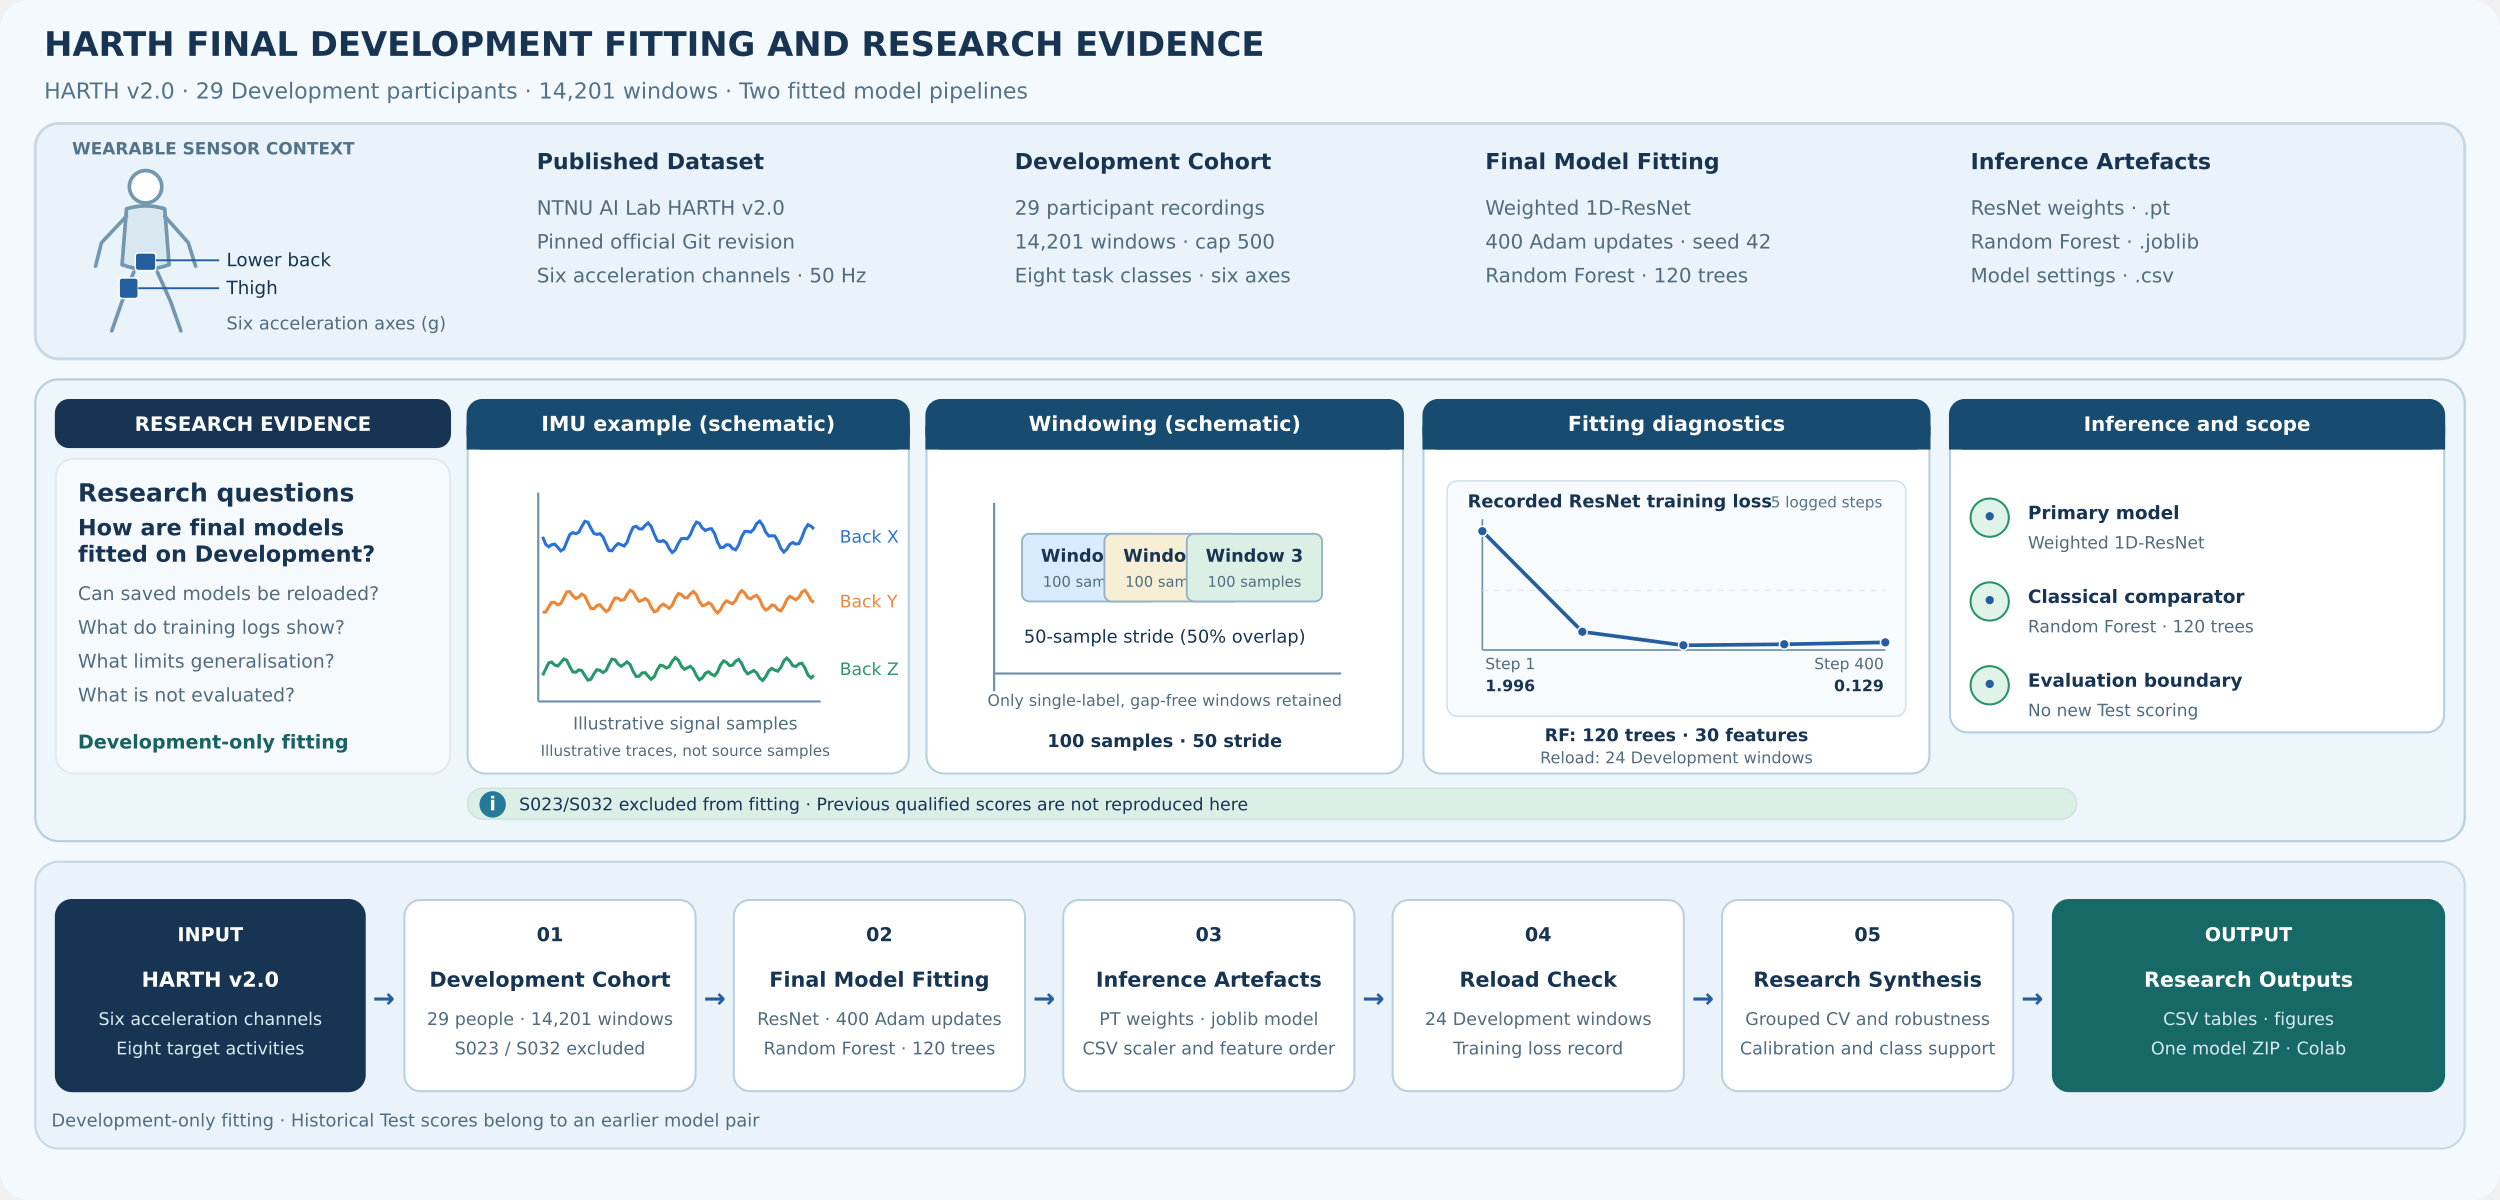
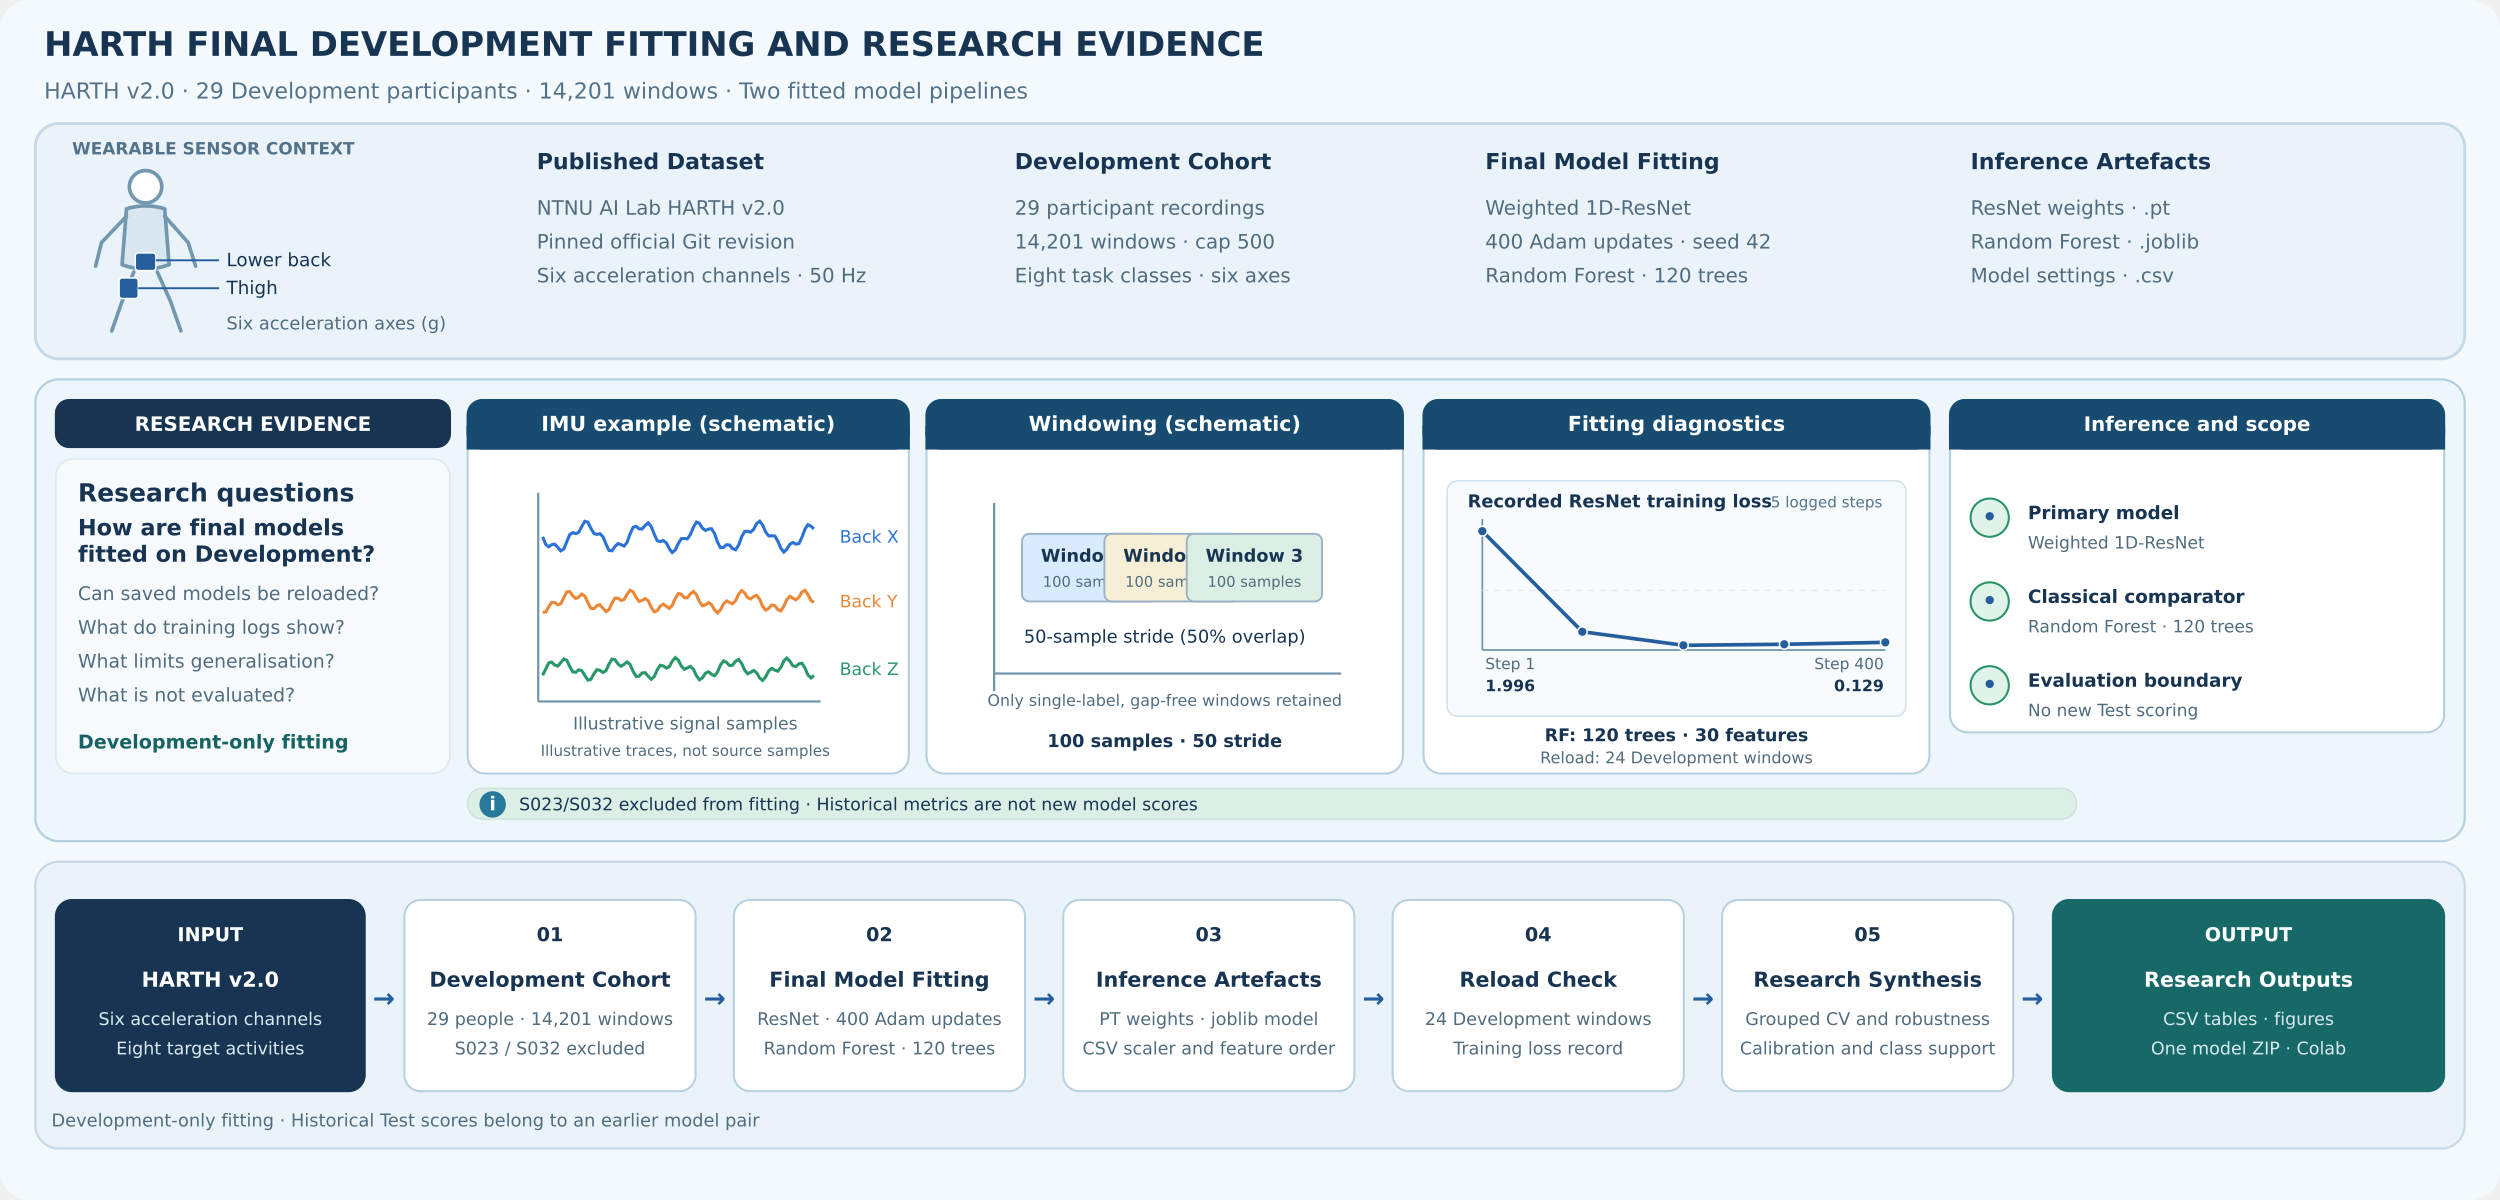
<svg xmlns="http://www.w3.org/2000/svg" width="1700" height="816" viewBox="0 0 1700 816" role="img" aria-labelledby="title desc">
  <rect x="0" y="0" width="1700" height="816" rx="20" fill="#F4F9FD" stroke="#F4F9FD" stroke-width="0" />
  <g font-family="DejaVu Sans, Arial, sans-serif">
    <text x="30" y="38" font-size="23" font-weight="700" fill="#173453">HARTH FINAL DEVELOPMENT FITTING AND RESEARCH EVIDENCE</text>
    <text x="30" y="67" font-size="15" fill="#54738A">HARTH v2.0 · 29 Development participants · 14,201 windows · Two fitted model pipelines</text>
    <rect x="24" y="84" width="1652" height="160" rx="16" fill="#EAF3FA" stroke="#C7D9E6" stroke-width="2" />
    <text x="49" y="105" font-size="11.5" font-weight="700" fill="#53738A">WEARABLE SENSOR CONTEXT</text>
    <g fill="none" stroke="#7298B0" stroke-width="2.5" stroke-linejoin="round" stroke-linecap="round">
      <circle cx="99" cy="127" r="11" fill="#FFFFFF" />
      <path d="M86 142 Q99 138 112 142 L115 180 Q99 186 83 180 Z" fill="#D9E7F1" />
      <path d="M86 147 L69 165 L65 181 M112 147 L128 165 L133 181 M91 185 L83 205 L76 225 M107 185 L116 205 L123 225" />
    </g>
    <rect x="92" y="172" width="14" height="12" rx="2" fill="#245E9D" stroke="#FFFFFF" stroke-width="1" />
    <rect x="81" y="189" width="13" height="14" rx="2" fill="#245E9D" stroke="#FFFFFF" stroke-width="1" />
    <line x1="106" y1="177" x2="149" y2="177" stroke="#245E9D" stroke-width="1.3" />
    <line x1="94" y1="196" x2="149" y2="196" stroke="#245E9D" stroke-width="1.3" />
    <text x="154" y="181" font-size="12.5" fill="#173453">Lower back</text>
    <text x="154" y="200" font-size="12.5" fill="#173453">Thigh</text>
    <text x="154" y="224" font-size="12.1" fill="#506C7E">Six acceleration axes (g)</text>
    <text x="365" y="115" font-size="15" font-weight="700" fill="#173453">Published Dataset</text>
    <text x="365" y="146" font-size="13.5" fill="#506C7E">NTNU AI Lab HARTH v2.0</text>
    <text x="365" y="169" font-size="13.5" fill="#506C7E">Pinned official Git revision</text>
    <text x="365" y="192" font-size="13.5" fill="#506C7E">Six acceleration channels · 50 Hz</text>
    <text x="690" y="115" font-size="15" font-weight="700" fill="#173453">Development Cohort</text>
    <text x="690" y="146" font-size="13.5" fill="#506C7E">29 participant recordings</text>
    <text x="690" y="169" font-size="13.5" fill="#506C7E">14,201 windows · cap 500</text>
    <text x="690" y="192" font-size="13.5" fill="#506C7E">Eight task classes · six axes</text>
    <text x="1010" y="115" font-size="15" font-weight="700" fill="#173453">Final Model Fitting</text>
    <text x="1010" y="146" font-size="13.5" fill="#506C7E">Weighted 1D-ResNet</text>
    <text x="1010" y="169" font-size="13.5" fill="#506C7E">400 Adam updates · seed 42</text>
    <text x="1010" y="192" font-size="13.5" fill="#506C7E">Random Forest · 120 trees</text>
    <text x="1340" y="115" font-size="15" font-weight="700" fill="#173453">Inference Artefacts</text>
    <text x="1340" y="146" font-size="13.5" fill="#506C7E">ResNet weights · .pt</text>
    <text x="1340" y="169" font-size="13.5" fill="#506C7E">Random Forest · .joblib</text>
    <text x="1340" y="192" font-size="13.5" fill="#506C7E">Model settings · .csv</text>
    <rect x="24" y="258" width="1652" height="314" rx="16" fill="#EDF6FB" stroke="#B4CFE0" stroke-width="1.5" />
    <rect x="38" y="272" width="268" height="32" rx="9" fill="#173453" stroke="#173453" stroke-width="1.4" />
    <text x="172" y="293" font-size="13.5" font-weight="700" fill="#FFFFFF" text-anchor="middle">RESEARCH EVIDENCE</text>
    <rect x="38" y="312" width="268" height="214" rx="12" fill="#F7FAFD" stroke="#E0EAF0" stroke-width="1.4" />
    <text x="53" y="341" font-size="17" font-weight="700" fill="#173453">Research questions</text>
    <text x="53" y="364" font-size="15.2" font-weight="700" fill="#173453">How are final models</text>
    <text x="53" y="382" font-size="15.2" font-weight="700" fill="#173453">fitted on Development?</text>
    <text x="53" y="408" font-size="12.8" fill="#506C7E">Can saved models be reloaded?</text>
    <text x="53" y="431" font-size="12.8" fill="#506C7E">What do training logs show?</text>
    <text x="53" y="454" font-size="12.8" fill="#506C7E">What limits generalisation?</text>
    <text x="53" y="477" font-size="12.8" fill="#506C7E">What is not evaluated?</text>
    <text x="53" y="509" font-size="13" font-weight="700" fill="#176363">Development-only fitting</text>
    <rect x="318" y="272" width="300" height="254" rx="12" fill="#FFFFFF" stroke="#B6CFDE" stroke-width="1.4" />
    <rect x="318" y="272" width="300" height="33" rx="10" fill="#174B70" stroke="#174B70" stroke-width="1.4" />
    <rect x="318" y="290" width="300" height="15" rx="0" fill="#174B70" stroke="#174B70" stroke-width="1.4" />
    <text x="468" y="293" font-size="14" font-weight="700" fill="#FFFFFF" text-anchor="middle">IMU example (schematic)</text>
    <rect x="630" y="272" width="324" height="254" rx="12" fill="#FFFFFF" stroke="#B6CFDE" stroke-width="1.4" />
    <rect x="630" y="272" width="324" height="33" rx="10" fill="#174B70" stroke="#174B70" stroke-width="1.4" />
    <rect x="630" y="290" width="324" height="15" rx="0" fill="#174B70" stroke="#174B70" stroke-width="1.4" />
    <text x="792" y="293" font-size="14" font-weight="700" fill="#FFFFFF" text-anchor="middle">Windowing (schematic)</text>
    <rect x="968" y="272" width="344" height="254" rx="12" fill="#FFFFFF" stroke="#B6CFDE" stroke-width="1.4" />
    <rect x="968" y="272" width="344" height="33" rx="10" fill="#174B70" stroke="#174B70" stroke-width="1.4" />
    <rect x="968" y="290" width="344" height="15" rx="0" fill="#174B70" stroke="#174B70" stroke-width="1.4" />
    <text x="1140" y="293" font-size="14" font-weight="700" fill="#FFFFFF" text-anchor="middle">Fitting diagnostics</text>
    <rect x="1326" y="272" width="336" height="226" rx="12" fill="#FFFFFF" stroke="#B6CFDE" stroke-width="1.4" />
    <rect x="1326" y="272" width="336" height="33" rx="10" fill="#174B70" stroke="#174B70" stroke-width="1.4" />
    <rect x="1326" y="290" width="336" height="15" rx="0" fill="#174B70" stroke="#174B70" stroke-width="1.4" />
    <text x="1494" y="293" font-size="13.5" font-weight="700" fill="#FFFFFF" text-anchor="middle">Inference and scope</text>
    <g transform="translate(16 0)">
      <line x1="350" y1="477" x2="542" y2="477" stroke="#7194ab" stroke-width="1.5" />
      <line x1="350" y1="335" x2="350" y2="477" stroke="#7194ab" stroke-width="1.5" />
      <path d="M353.0,365.0 L355.1,370.2 L357.1,371.8 L359.1,370.4 L361.2,370.0 L363.3,372.2 L365.3,374.6 L367.4,373.3 L369.4,368.4 L371.4,363.6 L373.5,362.2 L375.6,362.9 L377.6,361.9 L379.6,358.0 L381.7,354.5 L383.8,355.1 L385.8,359.2 L387.9,362.8 L389.9,363.4 L391.9,362.9 L394.0,365.0 L396.1,370.0 L398.1,374.3 L400.1,374.5 L402.2,371.6 L404.3,369.6 L406.3,370.4 L408.4,371.3 L410.4,368.8 L412.4,363.2 L414.5,358.6 L416.6,357.9 L418.6,359.6 L420.6,359.7 L422.7,357.3 L424.8,355.6 L426.8,358.0 L428.9,363.3 L430.9,367.6 L432.9,368.3 L435.0,367.6 L437.1,369.1 L439.1,373.1 L441.1,375.7 L443.2,374.0 L445.3,369.5 L447.3,366.3 L449.4,366.2 L451.4,366.4 L453.4,363.6 L455.5,358.5 L457.6,355.0 L459.6,355.9 L461.6,359.1 L463.7,360.7 L465.8,359.8 L467.8,359.5 L469.9,362.8 L471.9,368.6 L473.9,372.4 L476.0,372.2 L478.0,370.4 L480.1,370.6 L482.1,373.0 L484.2,373.9 L486.3,370.6 L488.3,365.0 L490.4,361.4 L492.4,361.3 L494.4,361.9 L496.5,359.9 L498.5,356.0 L500.6,354.4 L502.6,357.1 L504.7,361.8 L506.8,364.5 L508.8,364.3 L510.9,364.5 L512.9,367.9 L515.0,372.9 L517.0,375.4 L519.0,373.5 L521.1,370.1 L523.1,368.9 L525.2,370.0 L527.3,369.6 L529.3,365.4 L531.4,359.8 L533.4,356.8 L535.5,357.8 L537.5,359.7" stroke="#2B72D7" fill="none" stroke-width="2.1" />
      <text x="555" y="369" font-size="11.7" fill="#2B72D7">Back X</text>
      <path d="M353.0,416.3 L355.1,416.2 L357.1,412.7 L359.1,409.6 L361.2,409.7 L363.3,411.3 L365.3,410.5 L367.4,406.4 L369.4,402.5 L371.4,402.3 L373.5,405.2 L375.6,407.0 L377.6,405.9 L379.6,404.0 L381.7,405.3 L383.8,409.8 L385.8,413.7 L387.9,413.9 L389.9,411.8 L391.9,411.2 L394.0,413.6 L396.1,415.9 L398.1,414.6 L400.1,410.2 L402.2,406.7 L404.3,406.8 L406.3,408.3 L408.4,407.7 L410.4,404.2 L412.4,401.4 L414.5,402.4 L416.6,406.3 L418.6,408.9 L420.6,408.3 L422.7,407.0 L424.8,408.5 L426.8,412.9 L428.9,416.1 L430.9,415.3 L432.9,412.2 L435.0,410.8 L437.1,412.3 L439.1,413.7 L441.1,411.6 L443.2,406.9 L445.3,403.6 L447.3,404.2 L449.4,406.4 L451.4,406.5 L453.4,403.9 L455.5,402.2 L457.6,404.4 L459.6,409.1 L461.6,411.9 L463.7,411.3 L465.8,409.8 L467.8,411.1 L469.9,414.7 L471.9,416.8 L473.9,414.7 L476.0,410.7 L478.0,408.6 L480.1,409.7 L482.1,410.6 L484.2,408.4 L486.3,404.0 L488.3,401.6 L490.4,403.2 L492.4,406.4 L494.4,407.3 L496.5,405.6 L498.5,404.8 L500.6,407.6 L502.6,412.4 L504.7,414.9 L506.8,413.6 L508.8,411.4 L510.9,411.9 L512.9,414.5 L515.0,415.4 L517.0,412.3 L519.0,407.7 L521.1,405.5 L523.1,406.7 L525.2,407.9 L527.3,406.1 L529.3,402.6 L531.4,401.4 L533.4,404.3 L535.5,408.3 L537.5,409.7" stroke="#EB8738" fill="none" stroke-width="2.1" />
      <text x="555" y="413" font-size="11.7" fill="#EB8738">Back Y</text>
      <path d="M353.0,459.2 L355.1,454.9 L357.1,450.8 L359.1,450.2 L361.2,452.2 L363.3,452.9 L365.3,450.6 L367.4,448.1 L369.4,449.0 L371.4,453.2 L373.5,456.9 L375.6,457.1 L377.6,455.5 L379.6,456.0 L381.7,459.4 L383.8,462.5 L385.8,461.9 L387.9,458.1 L389.9,455.4 L391.9,455.8 L394.0,457.3 L396.1,456.0 L398.1,451.7 L400.1,448.2 L402.2,448.6 L404.3,451.6 L406.3,453.1 L408.4,451.7 L410.4,450.1 L412.4,451.8 L414.5,456.5 L416.6,460.0 L418.6,459.8 L420.6,457.6 L422.7,457.4 L424.8,459.9 L426.8,461.9 L428.9,460.1 L430.9,455.5 L432.9,452.4 L435.0,452.8 L437.1,454.3 L439.1,453.3 L441.1,449.7 L443.2,447.2 L445.3,448.9 L447.3,452.9 L449.4,455.1 L451.4,454.2 L453.4,453.1 L455.5,455.1 L457.6,459.5 L459.6,462.3 L461.6,461.0 L463.7,457.8 L465.8,456.8 L467.8,458.5 L469.9,459.5 L471.9,457.0 L473.9,452.2 L476.0,449.4 L478.0,450.4 L480.1,452.6 L482.1,452.3 L484.2,449.6 L486.3,448.4 L488.3,451.1 L490.4,455.7 L492.4,458.2 L494.4,457.2 L496.5,455.9 L498.5,457.5 L500.6,461.1 L502.6,462.7 L504.7,460.2 L506.8,456.1 L508.8,454.5 L510.9,455.7 L512.9,456.4 L515.0,453.8 L517.0,449.4 L519.0,447.5 L521.1,449.6 L523.1,452.7 L525.2,453.2 L527.3,451.4 L529.3,451.0 L531.4,454.3 L533.4,459.0 L535.5,461.0 L537.5,459.3" stroke="#29976A" fill="none" stroke-width="2.1" />
      <text x="555" y="459" font-size="11.7" fill="#29976A">Back Z</text>
      <text x="450" y="496" font-size="11.7" fill="#506C7E" text-anchor="middle">Illustrative signal samples</text>
      <text x="450" y="514" font-size="10.3" fill="#506C7E" text-anchor="middle">Illustrative traces, not source samples</text>
    </g>
    <line x1="676" y1="458" x2="912" y2="458" stroke="#7194ab" stroke-width="1.5" />
    <line x1="676" y1="342" x2="676" y2="470" stroke="#7194ab" stroke-width="1.5" />
    <rect x="695" y="363" width="92" height="46" rx="5" fill="#d8ebff" stroke="#98b2c6" stroke-width="1.3" />
    <text x="741" y="382" font-size="12" font-weight="700" fill="#173453" text-anchor="middle">Window 1</text>
    <text x="741" y="399" font-size="10" fill="#506C7E" text-anchor="middle">100 samples</text>
    <rect x="751" y="363" width="92" height="46" rx="5" fill="#f7efd5" stroke="#98b2c6" stroke-width="1.3" />
    <text x="797" y="382" font-size="12" font-weight="700" fill="#173453" text-anchor="middle">Window 2</text>
    <text x="797" y="399" font-size="10" fill="#506C7E" text-anchor="middle">100 samples</text>
    <rect x="807" y="363" width="92" height="46" rx="5" fill="#dcefe5" stroke="#98b2c6" stroke-width="1.3" />
    <text x="853" y="382" font-size="12" font-weight="700" fill="#173453" text-anchor="middle">Window 3</text>
    <text x="853" y="399" font-size="10" fill="#506C7E" text-anchor="middle">100 samples</text>
    <text x="792" y="437" font-size="12.1" fill="#173453" text-anchor="middle">50-sample stride (50% overlap)</text>
    <text x="792" y="480" font-size="10.8" fill="#506C7E" text-anchor="middle">Only single-label, gap-free windows retained</text>
    <text x="792" y="508" font-size="12.1" font-weight="700" fill="#173453" text-anchor="middle">100 samples · 50 stride</text>
    <rect x="984" y="327" width="312" height="160" rx="7" fill="#F8FBFD" stroke="#CFDFE9" stroke-width="1" />
    <text x="998" y="345" font-size="12.1" font-weight="700" fill="#173453">Recorded ResNet training loss</text>
    <text x="1280" y="345" font-size="10.3" fill="#54738A" text-anchor="end">5 logged steps</text>
    <line x1="1008" y1="442" x2="1282" y2="442" stroke="#7194AB" stroke-width="1.2" />
    <line x1="1008" y1="353" x2="1008" y2="442" stroke="#7194AB" stroke-width="1.2" />
    <line x1="1008" y1="401.5" x2="1282" y2="401.5" stroke="#DFE9EF" stroke-width="0.9" stroke-dasharray="4 4" />
    <polyline points="1008.0,361.2 1076.0,429.6 1144.7,438.8 1213.3,438.1 1282.0,436.8" fill="none" stroke="#245E9D" stroke-width="2.5" stroke-linecap="round" stroke-linejoin="round" />
    <circle cx="1008.0" cy="361.2" r="3.3" fill="#245E9D" stroke="#FFFFFF" stroke-width="1" />
    <circle cx="1076.0" cy="429.6" r="3.3" fill="#245E9D" stroke="#FFFFFF" stroke-width="1" />
    <circle cx="1144.7" cy="438.8" r="3.3" fill="#245E9D" stroke="#FFFFFF" stroke-width="1" />
    <circle cx="1213.3" cy="438.1" r="3.3" fill="#245E9D" stroke="#FFFFFF" stroke-width="1" />
    <circle cx="1282.0" cy="436.8" r="3.3" fill="#245E9D" stroke="#FFFFFF" stroke-width="1" />
    <text x="1010" y="455" font-size="10.5" fill="#506C7E">Step 1</text>
    <text x="1281" y="455" font-size="10.5" fill="#506C7E" text-anchor="end">Step 400</text>
    <text x="1010" y="470" font-size="10.7" font-weight="700" fill="#173453">1.996</text>
    <text x="1281" y="470" font-size="10.7" font-weight="700" fill="#173453" text-anchor="end">0.129</text>
    <text x="1140" y="504" font-size="11.9" font-weight="700" fill="#173453" text-anchor="middle">RF: 120 trees · 30 features</text>
    <text x="1140" y="519" font-size="10.9" fill="#506C7E" text-anchor="middle">Reload: 24 Development windows</text>
    <circle cx="1353" cy="352" r="13" fill="#E0F3E9" stroke="#279366" stroke-width="1.4" />
    <text x="1353" y="357" font-size="16" font-weight="700" fill="#245E9D" text-anchor="middle">•</text>
    <text x="1379" y="353" font-size="12.5" font-weight="700" fill="#173453">Primary model</text>
    <text x="1379" y="373" font-size="11.6" fill="#506C7E">Weighted 1D-ResNet</text>
    <circle cx="1353" cy="409" r="13" fill="#E0F3E9" stroke="#279366" stroke-width="1.4" />
    <text x="1353" y="414" font-size="16" font-weight="700" fill="#245E9D" text-anchor="middle">•</text>
    <text x="1379" y="410" font-size="12.5" font-weight="700" fill="#173453">Classical comparator</text>
    <text x="1379" y="430" font-size="11.6" fill="#506C7E">Random Forest · 120 trees</text>
    <circle cx="1353" cy="466" r="13" fill="#E0F3E9" stroke="#279366" stroke-width="1.4" />
    <text x="1353" y="471" font-size="16" font-weight="700" fill="#245E9D" text-anchor="middle">•</text>
    <text x="1379" y="467" font-size="12.5" font-weight="700" fill="#173453">Evaluation boundary</text>
    <text x="1379" y="487" font-size="11.6" fill="#506C7E">No new Test scoring</text>
    <rect x="318" y="536" width="1094" height="21" rx="10" fill="#DCEFE6" stroke="#CDE3D8" stroke-width="1" />
    <circle cx="335" cy="547" r="9" fill="#267998" />
    <text x="335" y="551" font-size="13" font-weight="700" fill="#FFFFFF" text-anchor="middle">i</text>
-     <text x="353" y="551" font-size="11.8" fill="#173453">S023/S032 excluded from fitting · Previous qualified scores are not reproduced here</text>
+     <text x="353" y="551" font-size="11.8" fill="#173453">S023/S032 excluded from fitting · Historical metrics are not new model scores</text>
    <rect x="24" y="586" width="1652" height="195" rx="16" fill="#EAF3FA" stroke="#C7D9E6" stroke-width="1.5" />
    <rect x="38" y="612" width="210" height="130" rx="11" fill="#173453" stroke="#173453" stroke-width="1.4" />
    <text x="143" y="640" font-size="13" font-weight="700" fill="#FFFFFF" text-anchor="middle">INPUT</text>
    <text x="143" y="671" font-size="14.1" font-weight="700" fill="#FFFFFF" text-anchor="middle">HARTH v2.0</text>
    <text x="143" y="697" font-size="11.9" fill="#D8E9F0" text-anchor="middle">Six acceleration channels</text>
    <text x="143" y="717" font-size="11.9" fill="#D8E9F0" text-anchor="middle">Eight target activities</text>
    <text x="261" y="685" font-size="18" font-weight="700" fill="#245E9D" text-anchor="middle">→</text>
    <rect x="275" y="612" width="198" height="130" rx="11" fill="#FFFFFF" stroke="#B9D0E0" stroke-width="1.4" />
    <text x="374" y="640" font-size="13" font-weight="700" fill="#173453" text-anchor="middle">01</text>
    <text x="374" y="671" font-size="14.1" font-weight="700" fill="#173453" text-anchor="middle">Development Cohort</text>
    <text x="374" y="697" font-size="11.9" fill="#506C7E" text-anchor="middle">29 people · 14,201 windows</text>
    <text x="374" y="717" font-size="11.9" fill="#506C7E" text-anchor="middle">S023 / S032 excluded</text>
    <text x="486" y="685" font-size="18" font-weight="700" fill="#245E9D" text-anchor="middle">→</text>
    <rect x="499" y="612" width="198" height="130" rx="11" fill="#FFFFFF" stroke="#B9D0E0" stroke-width="1.4" />
    <text x="598" y="640" font-size="13" font-weight="700" fill="#173453" text-anchor="middle">02</text>
    <text x="598" y="671" font-size="14.1" font-weight="700" fill="#173453" text-anchor="middle">Final Model Fitting</text>
    <text x="598" y="697" font-size="11.9" fill="#506C7E" text-anchor="middle">ResNet · 400 Adam updates</text>
    <text x="598" y="717" font-size="11.9" fill="#506C7E" text-anchor="middle">Random Forest · 120 trees</text>
    <text x="710" y="685" font-size="18" font-weight="700" fill="#245E9D" text-anchor="middle">→</text>
    <rect x="723" y="612" width="198" height="130" rx="11" fill="#FFFFFF" stroke="#B9D0E0" stroke-width="1.4" />
    <text x="822" y="640" font-size="13" font-weight="700" fill="#173453" text-anchor="middle">03</text>
    <text x="822" y="671" font-size="14.1" font-weight="700" fill="#173453" text-anchor="middle">Inference Artefacts</text>
    <text x="822" y="697" font-size="11.9" fill="#506C7E" text-anchor="middle">PT weights · joblib model</text>
    <text x="822" y="717" font-size="11.9" fill="#506C7E" text-anchor="middle">CSV scaler and feature order</text>
    <text x="934" y="685" font-size="18" font-weight="700" fill="#245E9D" text-anchor="middle">→</text>
    <rect x="947" y="612" width="198" height="130" rx="11" fill="#FFFFFF" stroke="#B9D0E0" stroke-width="1.4" />
    <text x="1046" y="640" font-size="13" font-weight="700" fill="#173453" text-anchor="middle">04</text>
    <text x="1046" y="671" font-size="14.1" font-weight="700" fill="#173453" text-anchor="middle">Reload Check</text>
    <text x="1046" y="697" font-size="11.9" fill="#506C7E" text-anchor="middle">24 Development windows</text>
    <text x="1046" y="717" font-size="11.9" fill="#506C7E" text-anchor="middle">Training loss record</text>
    <text x="1158" y="685" font-size="18" font-weight="700" fill="#245E9D" text-anchor="middle">→</text>
    <rect x="1171" y="612" width="198" height="130" rx="11" fill="#FFFFFF" stroke="#B9D0E0" stroke-width="1.4" />
    <text x="1270" y="640" font-size="13" font-weight="700" fill="#173453" text-anchor="middle">05</text>
    <text x="1270" y="671" font-size="14.1" font-weight="700" fill="#173453" text-anchor="middle">Research Synthesis</text>
    <text x="1270" y="697" font-size="11.9" fill="#506C7E" text-anchor="middle">Grouped CV and robustness</text>
    <text x="1270" y="717" font-size="11.9" fill="#506C7E" text-anchor="middle">Calibration and class support</text>
    <text x="1382" y="685" font-size="18" font-weight="700" fill="#245E9D" text-anchor="middle">→</text>
    <rect x="1396" y="612" width="266" height="130" rx="11" fill="#176968" stroke="#176968" stroke-width="1.4" />
    <text x="1529" y="640" font-size="13" font-weight="700" fill="#FFFFFF" text-anchor="middle">OUTPUT</text>
    <text x="1529" y="671" font-size="14.1" font-weight="700" fill="#FFFFFF" text-anchor="middle">Research Outputs</text>
    <text x="1529" y="697" font-size="11.9" fill="#D8E9F0" text-anchor="middle">CSV tables · figures</text>
    <text x="1529" y="717" font-size="11.9" fill="#D8E9F0" text-anchor="middle">One model ZIP · Colab</text>
    <text x="35" y="766" font-size="12.1" fill="#506C7E">Development-only fitting · Historical Test scores belong to an earlier model pair</text>
  </g>
</svg>
